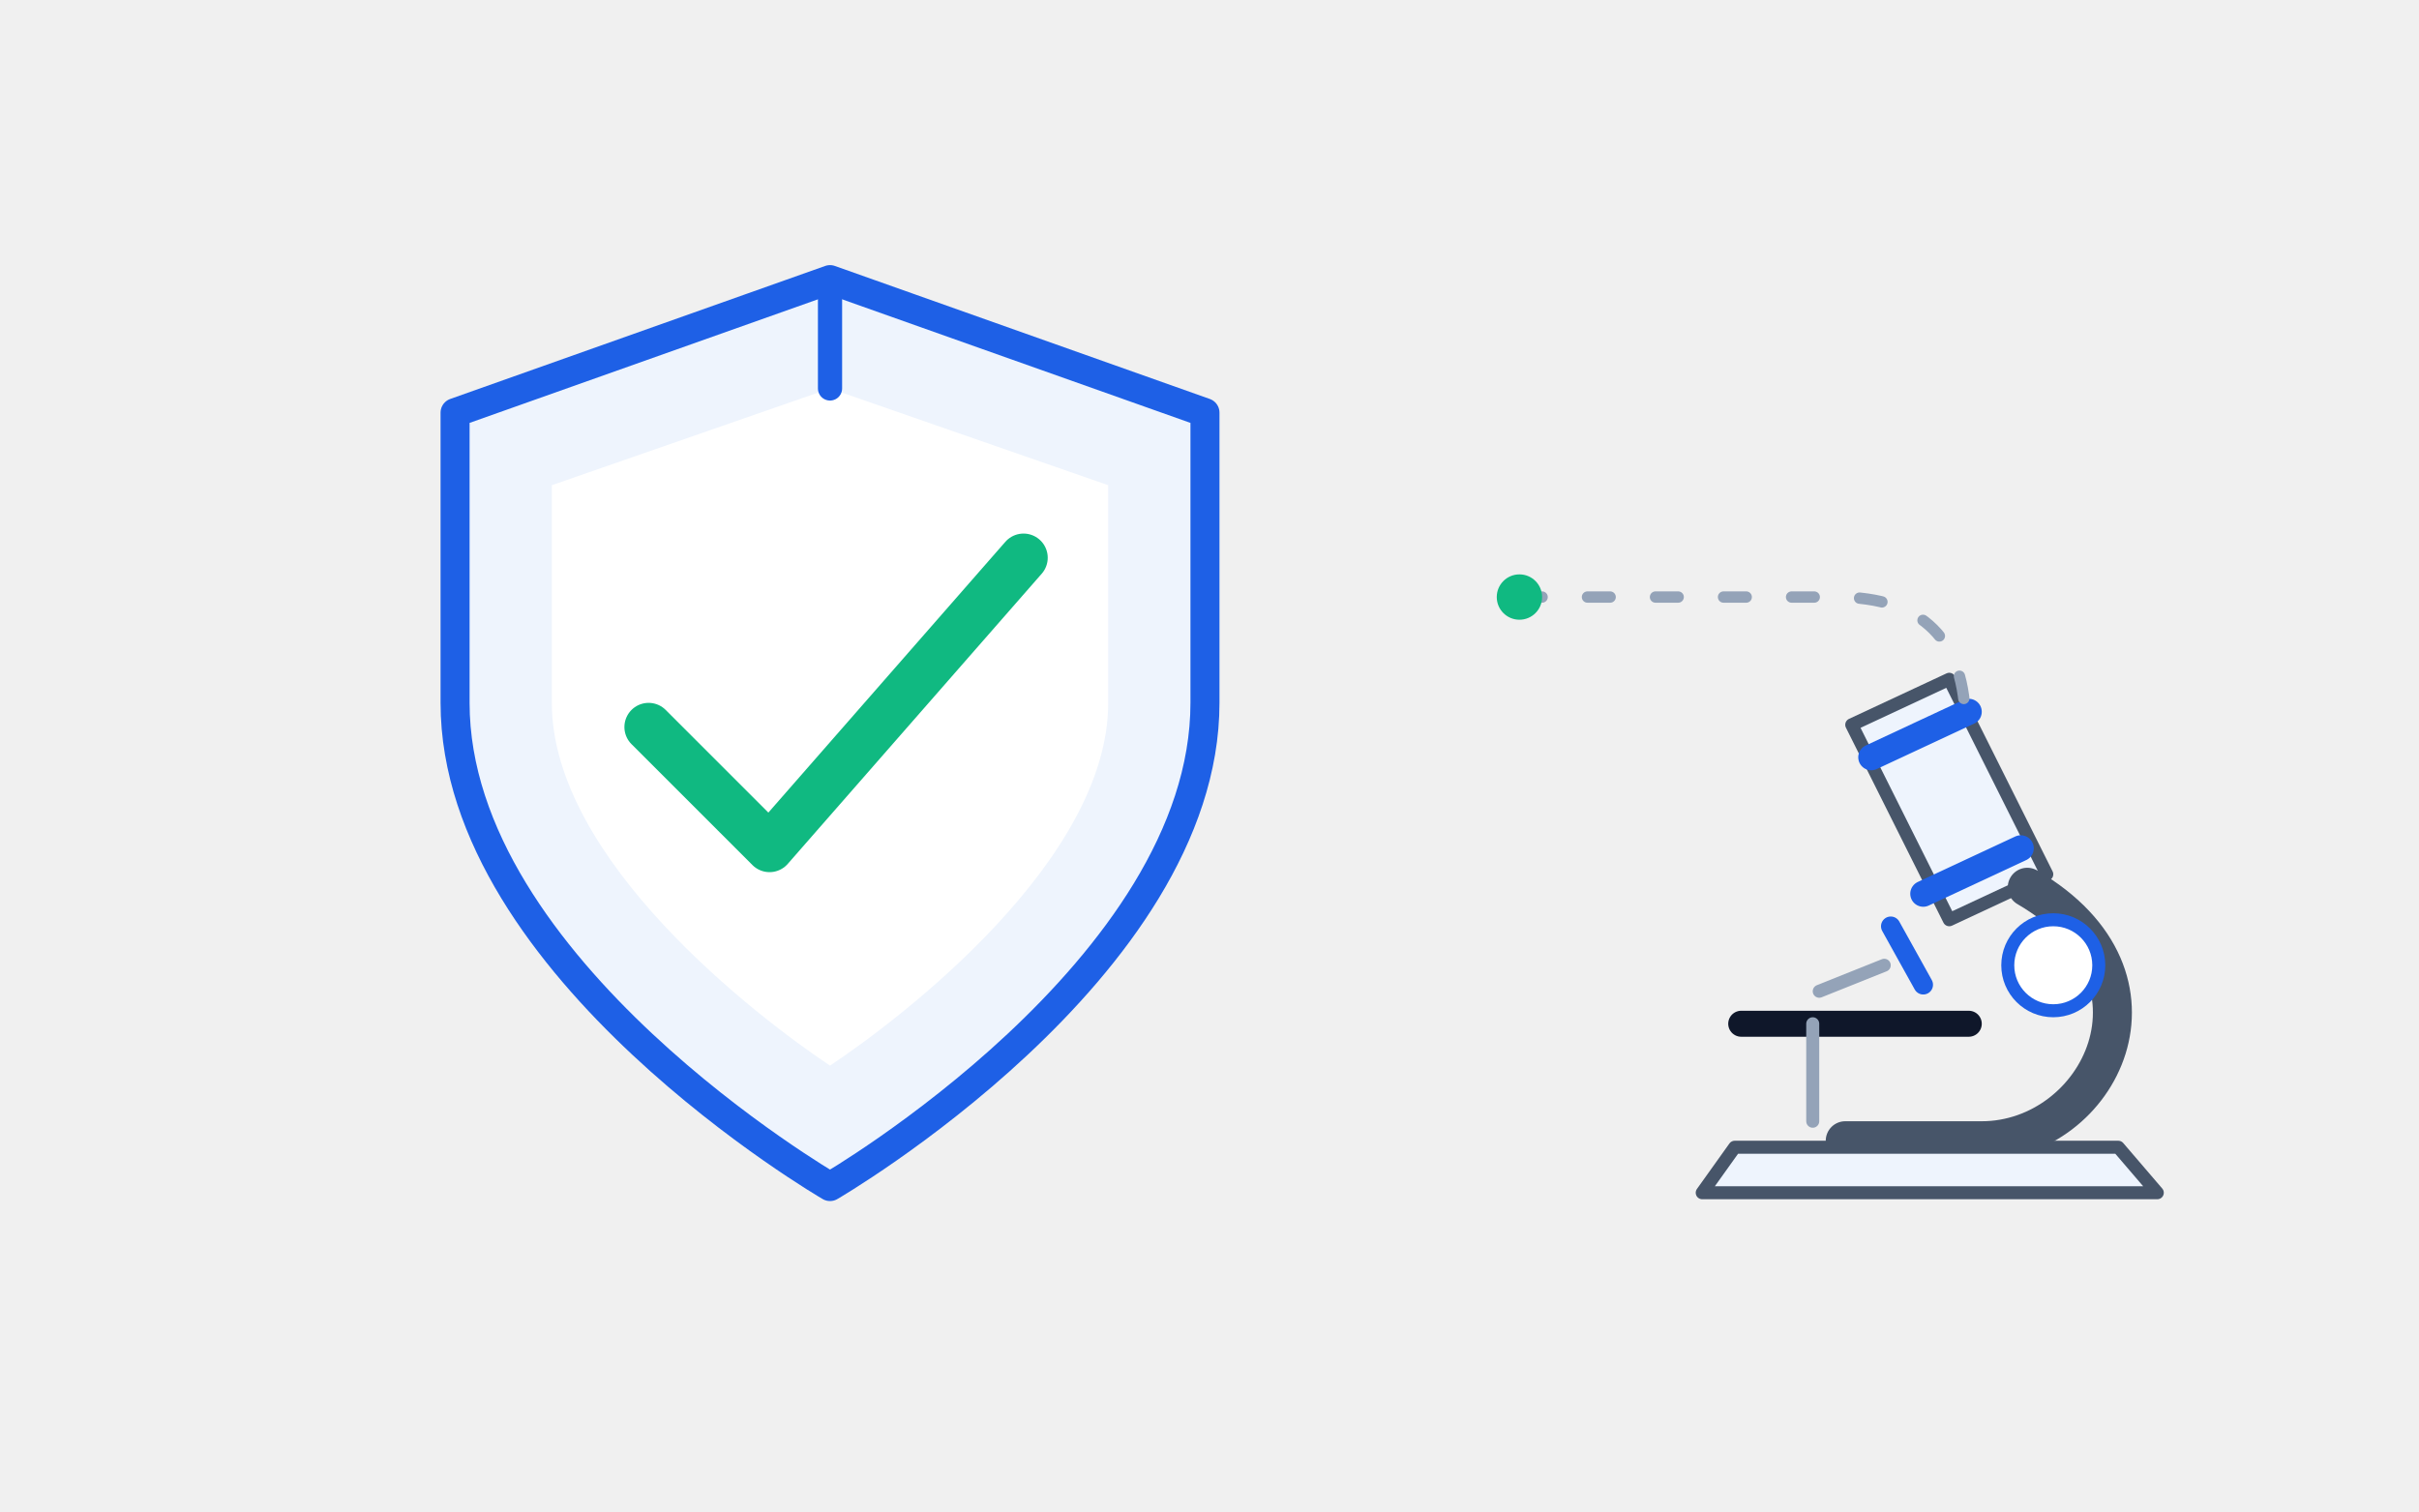
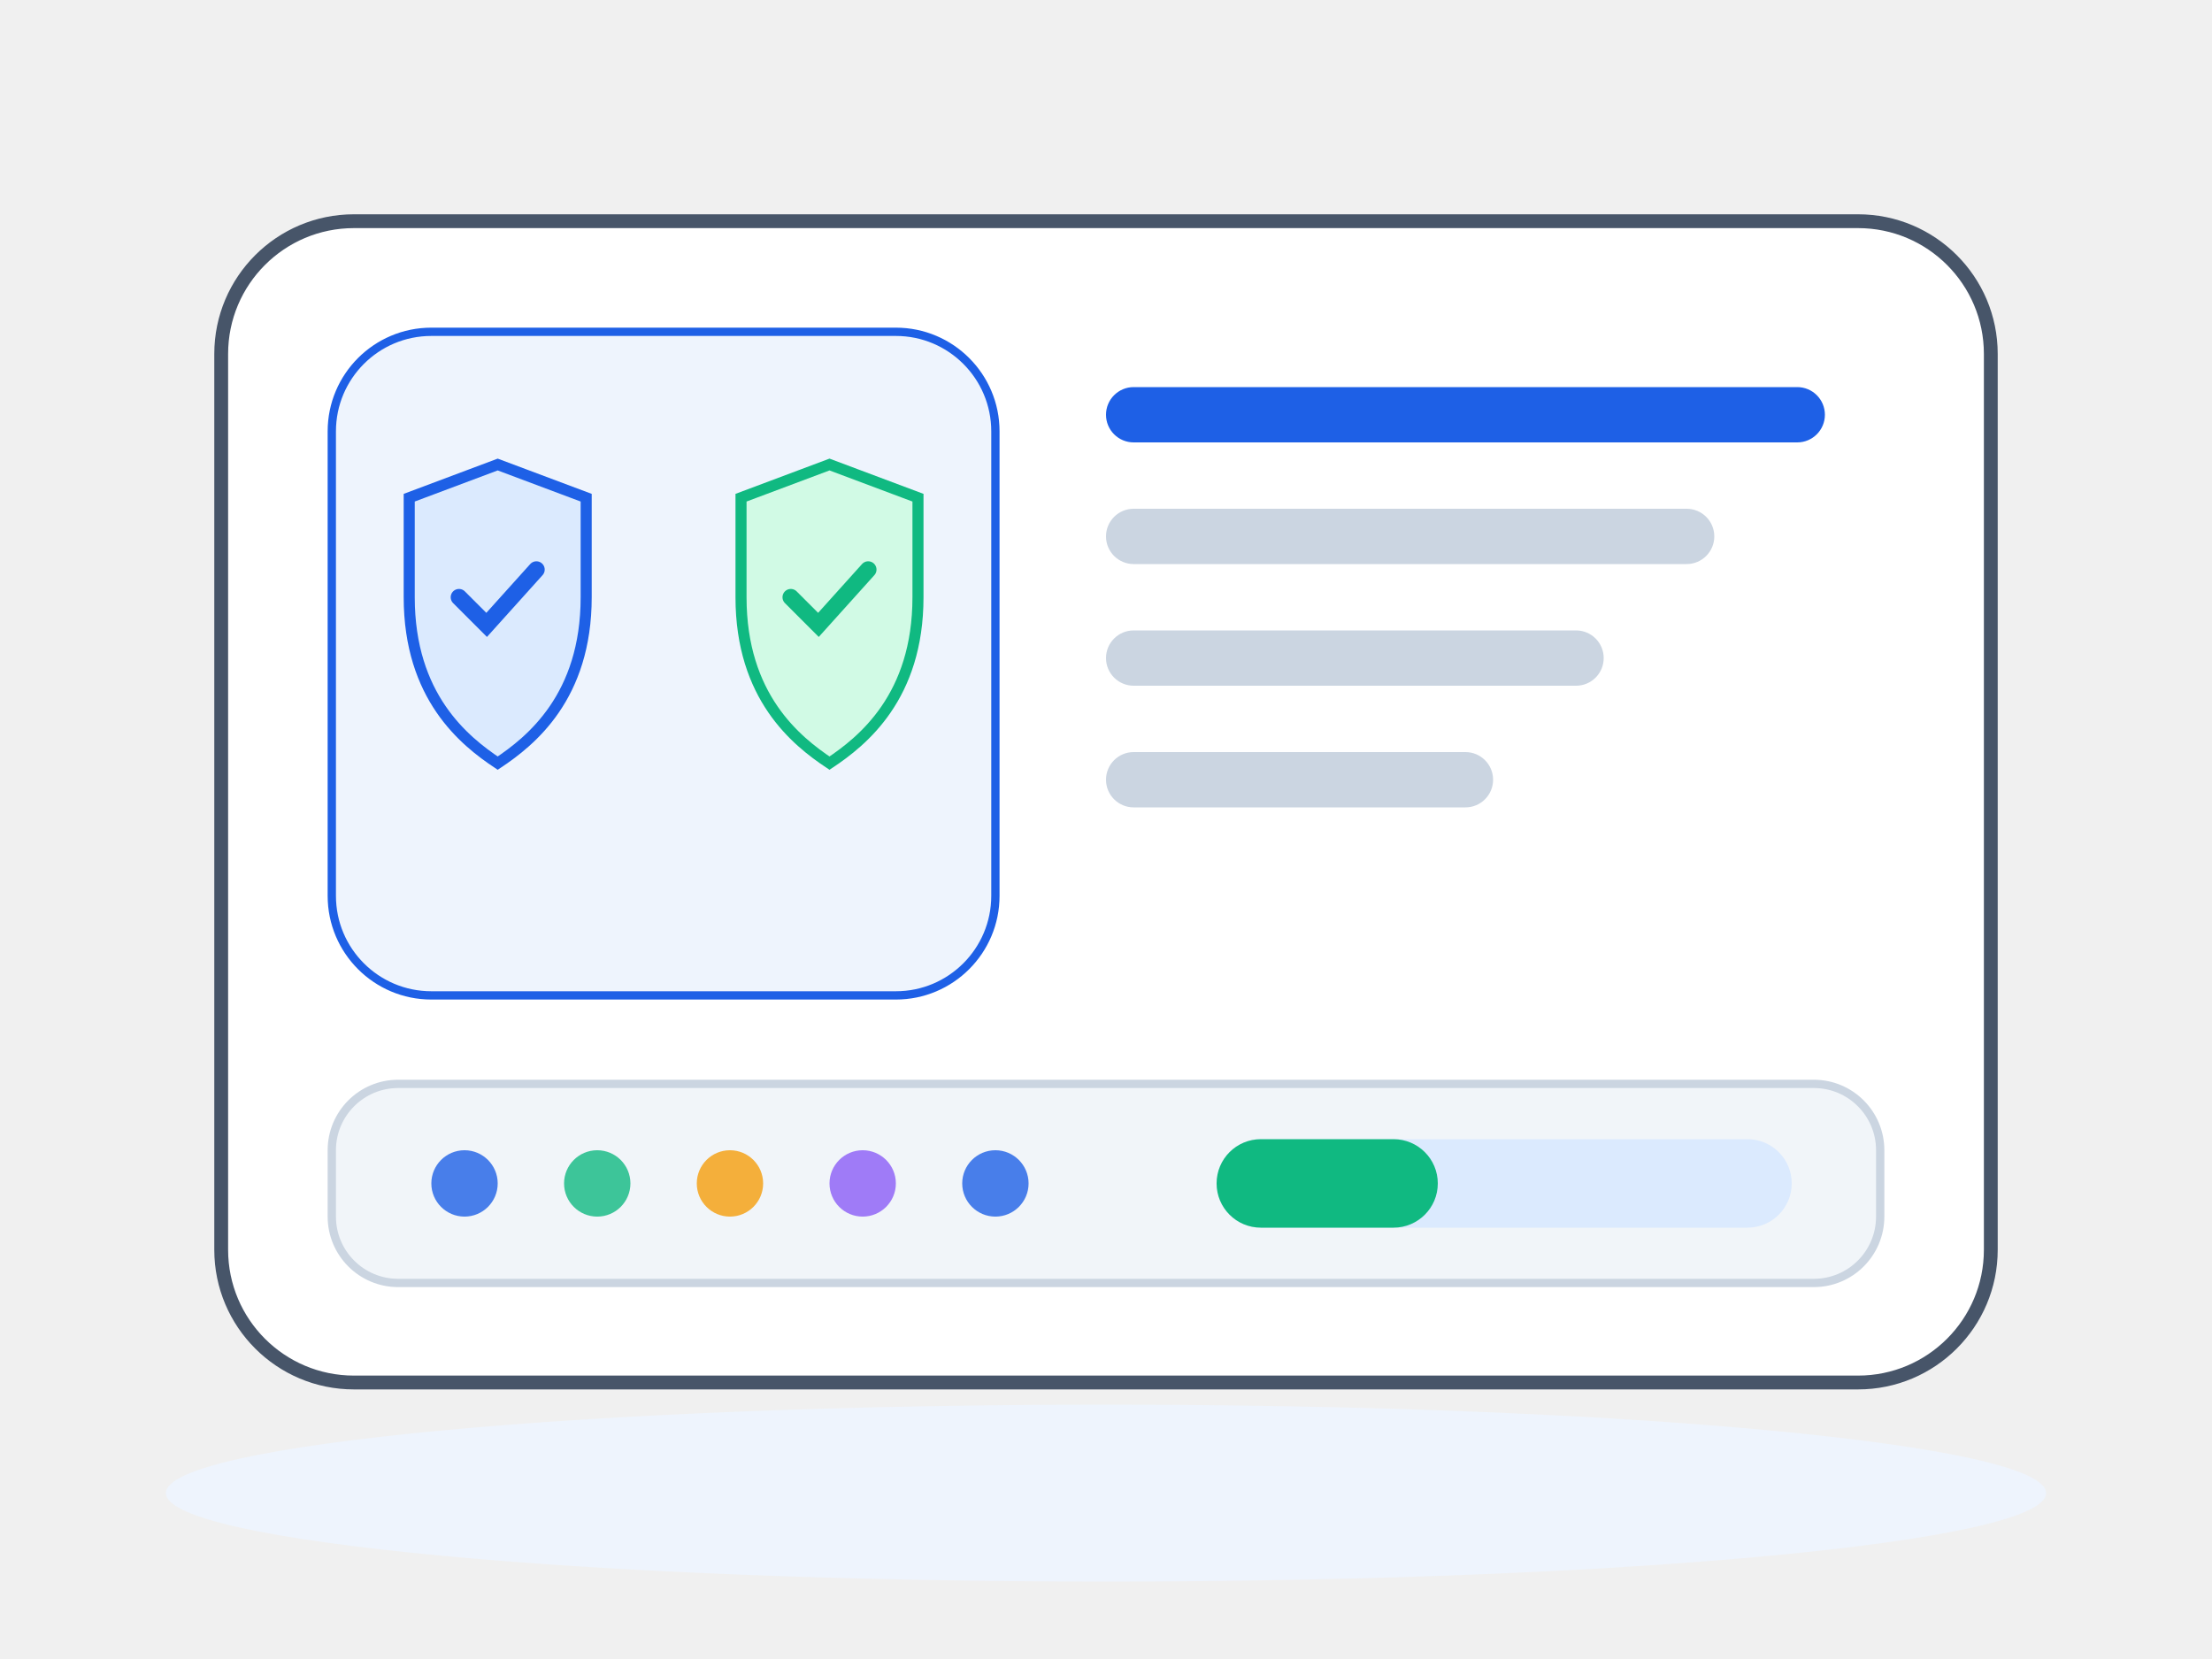
- <svg xmlns="http://www.w3.org/2000/svg" width="320" height="200" viewBox="0 0 320 200" fill="none" stroke-linecap="round" stroke-linejoin="round">
-   <g transform="translate(33 21) scale(1.6)">
-     <path d="M48 10 17 21v24c0 22 31 40 31 40s31-18 31-40V21Z" fill="#EEF4FD" stroke="#1E60E6" stroke-width="2.4" />
-     <path d="M48 19 25 27v18c0 13 17 26 23 30 6-4 23-17 23-30V27Z" fill="#FFFFFF" stroke="none" stroke-width="2" />
-     <path d="m33 47 10 10 21-24" fill="none" stroke="#10B981" stroke-width="4" />
-     <path d="M48 11L48 19" fill="none" stroke="#1E60E6" stroke-width="2" />
+ <svg xmlns="http://www.w3.org/2000/svg" viewBox="0 0 400 300" fill="none" role="img" aria-label="sec-10-accreditation-wall">
+   <ellipse cx="200" cy="270" rx="170" ry="16" fill="#EEF4FD" />
+   <rect x="40" y="40" width="320" height="210" rx="24" fill="#FFFFFF" stroke="#475569" stroke-width="2.5" />
+   <rect x="60" y="60" width="120" height="120" rx="18" fill="#EEF4FD" stroke="#1E60E6" stroke-width="1.5" />
+   <rect x="200" y="70" width="130" height="10" rx="5" fill="#1E60E6" />
+   <rect x="200" y="92" width="110" height="10" rx="5" fill="#CBD5E1" />
+   <rect x="200" y="114" width="90" height="10" rx="5" fill="#CBD5E1" />
+   <rect x="200" y="136" width="70" height="10" rx="5" fill="#CBD5E1" />
+   <rect x="60" y="196" width="280" height="36" rx="12" fill="#F1F5F9" stroke="#CBD5E1" stroke-width="1.5" />
+   <circle cx="84" cy="214" r="6" fill="#1E60E6" opacity=".8" />
+   <circle cx="108" cy="214" r="6" fill="#10B981" opacity=".8" />
+   <circle cx="132" cy="214" r="6" fill="#F59E0B" opacity=".8" />
+   <circle cx="156" cy="214" r="6" fill="#8B5CF6" opacity=".8" />
+   <circle cx="180" cy="214" r="6" fill="#1E60E6" opacity=".8" />
+   <rect x="220" y="206" width="104" height="16" rx="8" fill="#DBEAFE" />
+   <rect x="220" y="206" width="40" height="16" rx="8" fill="#10B981">
+     <animate attributeName="width" values="16;104;16" dur="4s" repeatCount="indefinite" />
+   </rect>
+   <g transform="translate(120 120)">
+     <g transform="translate(-30 0)">
+       <path d="M-16 -30 l16 -6 l16 6 v18 c0 18 -10 26 -16 30 c-6 -4 -16 -12 -16 -30z" fill="#DBEAFE" stroke="#1E60E6" stroke-width="2" />
+       <path d="M-7 -12 l5 5 l9 -10" stroke="#1E60E6" stroke-width="3" stroke-linecap="round" />
+     </g>
+     <g transform="translate(30 0)">
+       <path d="M-16 -30 l16 -6 l16 6 v18 c0 18 -10 26 -16 30 c-6 -4 -16 -12 -16 -30z" fill="#D1FAE5" stroke="#10B981" stroke-width="2" />
+       <path d="M-7 -12 l5 5 l9 -10" stroke="#10B981" stroke-width="3" stroke-linecap="round" />
+     </g>
  </g>
-   <g transform="translate(214 83) scale(0.86)">
-     <path d="M36 15 51 8l15 30-15 7Z" fill="#EEF4FD" stroke="#475569" stroke-width="2" />
-     <path d="m39 20 15-7m-7 28 15-7" fill="none" stroke="#1E60E6" stroke-width="4" />
-     <path d="M63 40c24 14 11 39-7 39H35" fill="none" stroke="#475569" stroke-width="6" />
-     <circle cx="67" cy="52" r="7" fill="#FFFFFF" stroke="#1E60E6" stroke-width="2" />
-     <path d="M19 61H54" fill="none" stroke="#0F172A" stroke-width="4" />
-     <path d="m31 56 10-4m-11 9v15" fill="none" stroke="#94A3B8" stroke-width="2" />
-     <path d="M18 80h59l6 7H13Z" fill="#EEF4FD" stroke="#475569" stroke-width="2" />
-     <path d="m42 46 5 9" fill="none" stroke="#1E60E6" stroke-width="3" />
-   </g>
-   <path d="M201 79h42q17 0 17 17" fill="none" stroke="#94A3B8" stroke-width="1.5" stroke-dasharray="3 6" />
-   <circle cx="201" cy="79" r="3" fill="#10B981" stroke="none" stroke-width="2" />
</svg>
